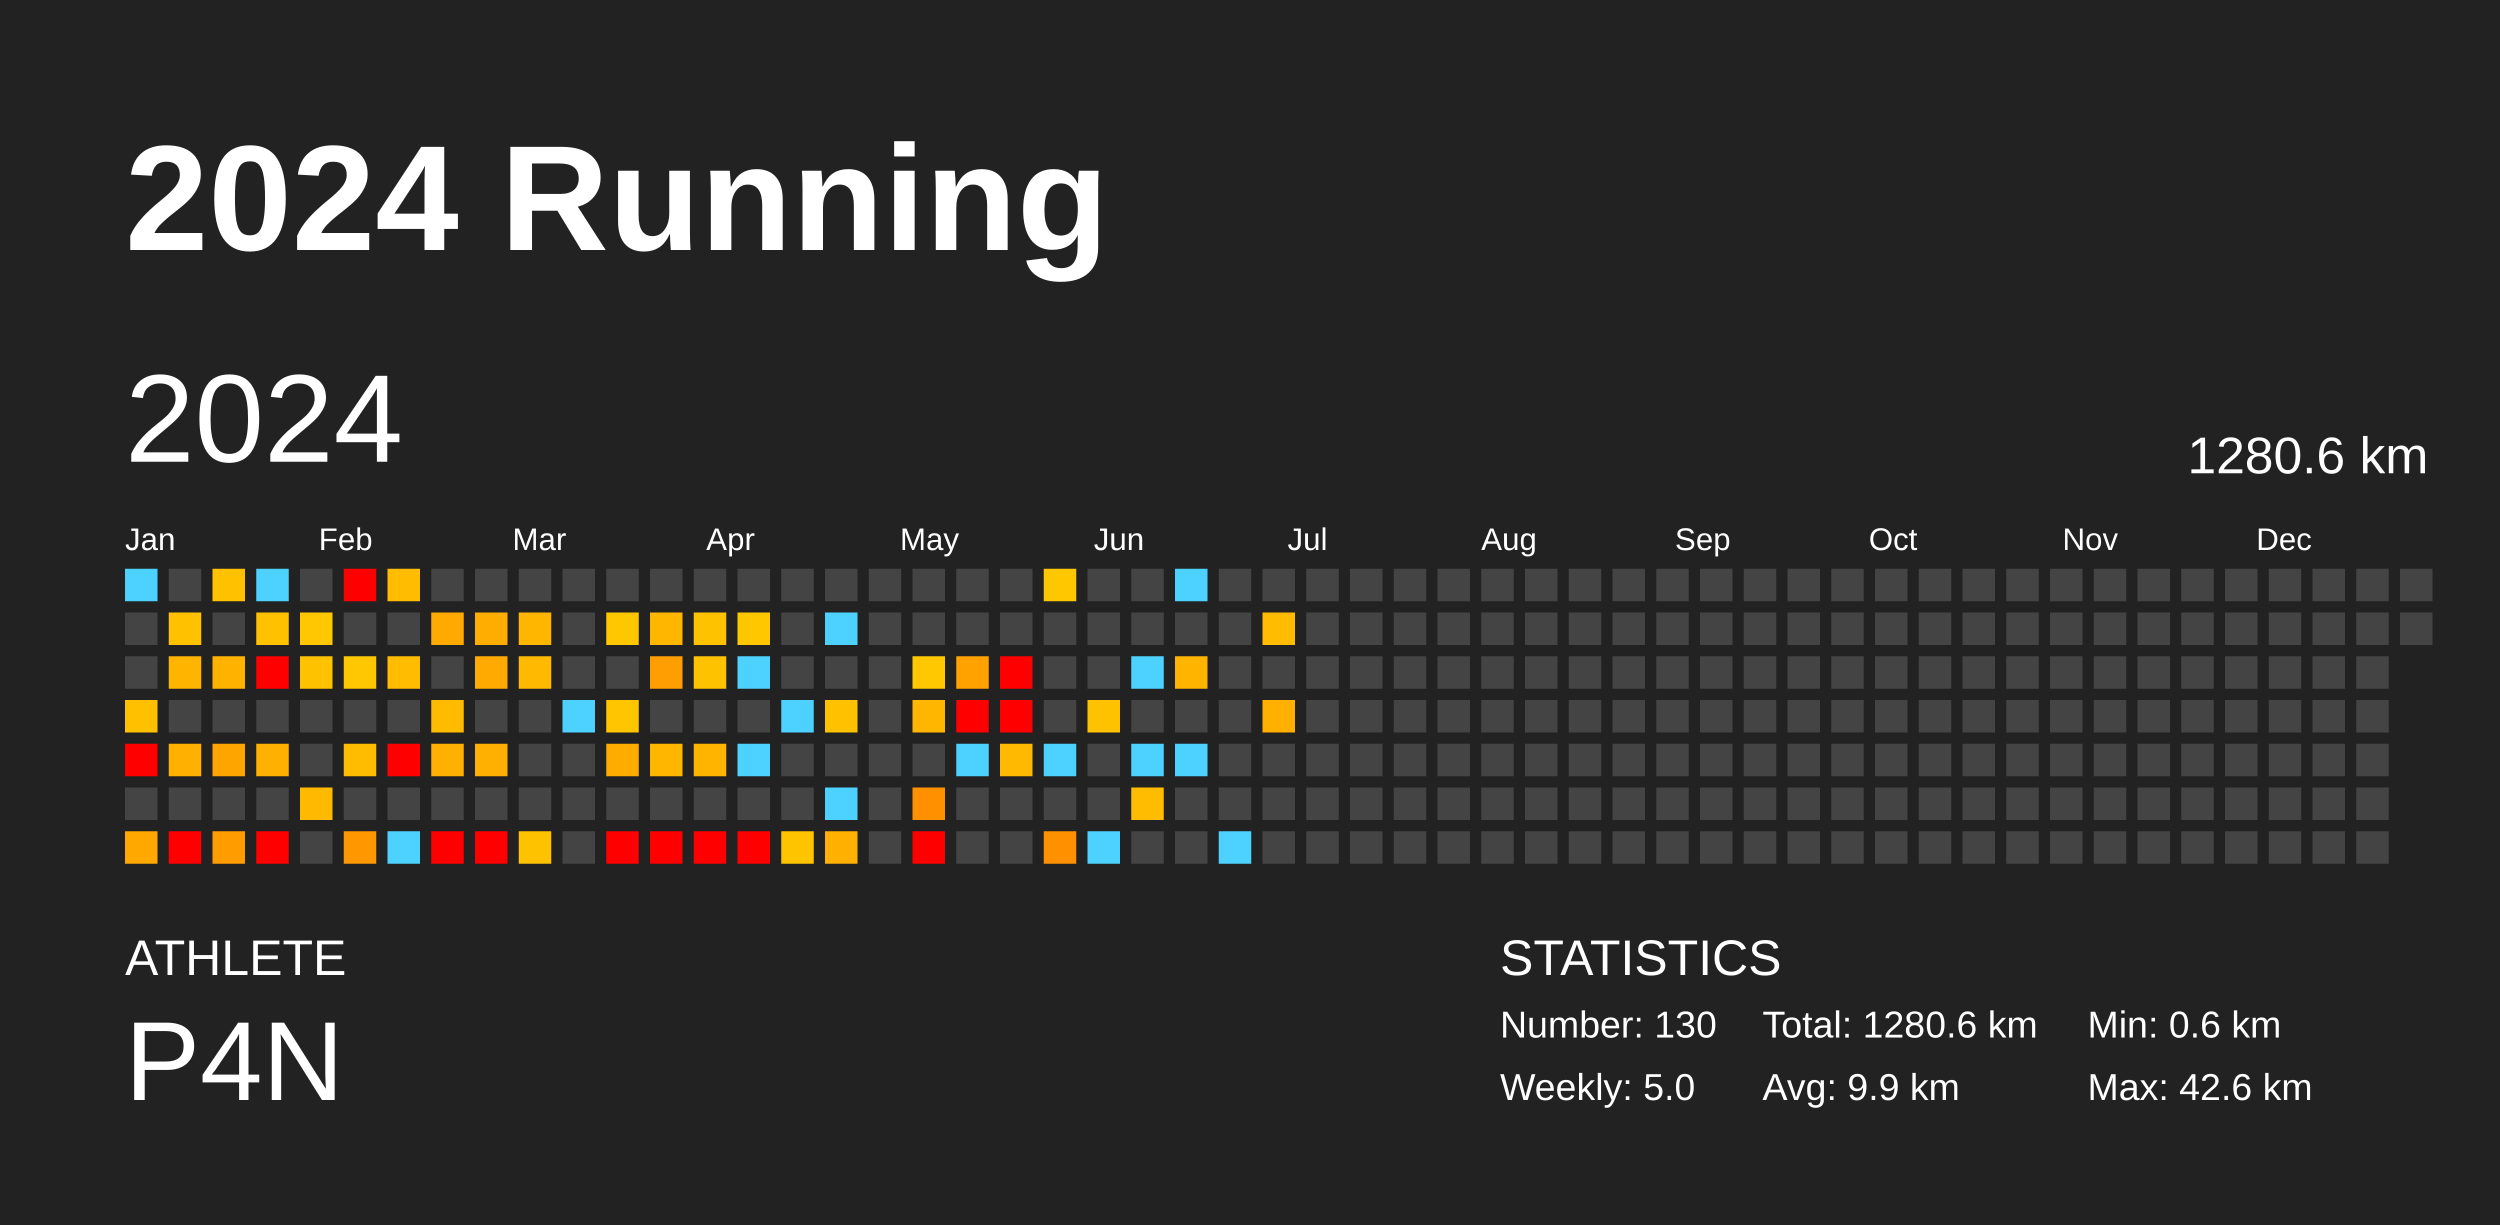
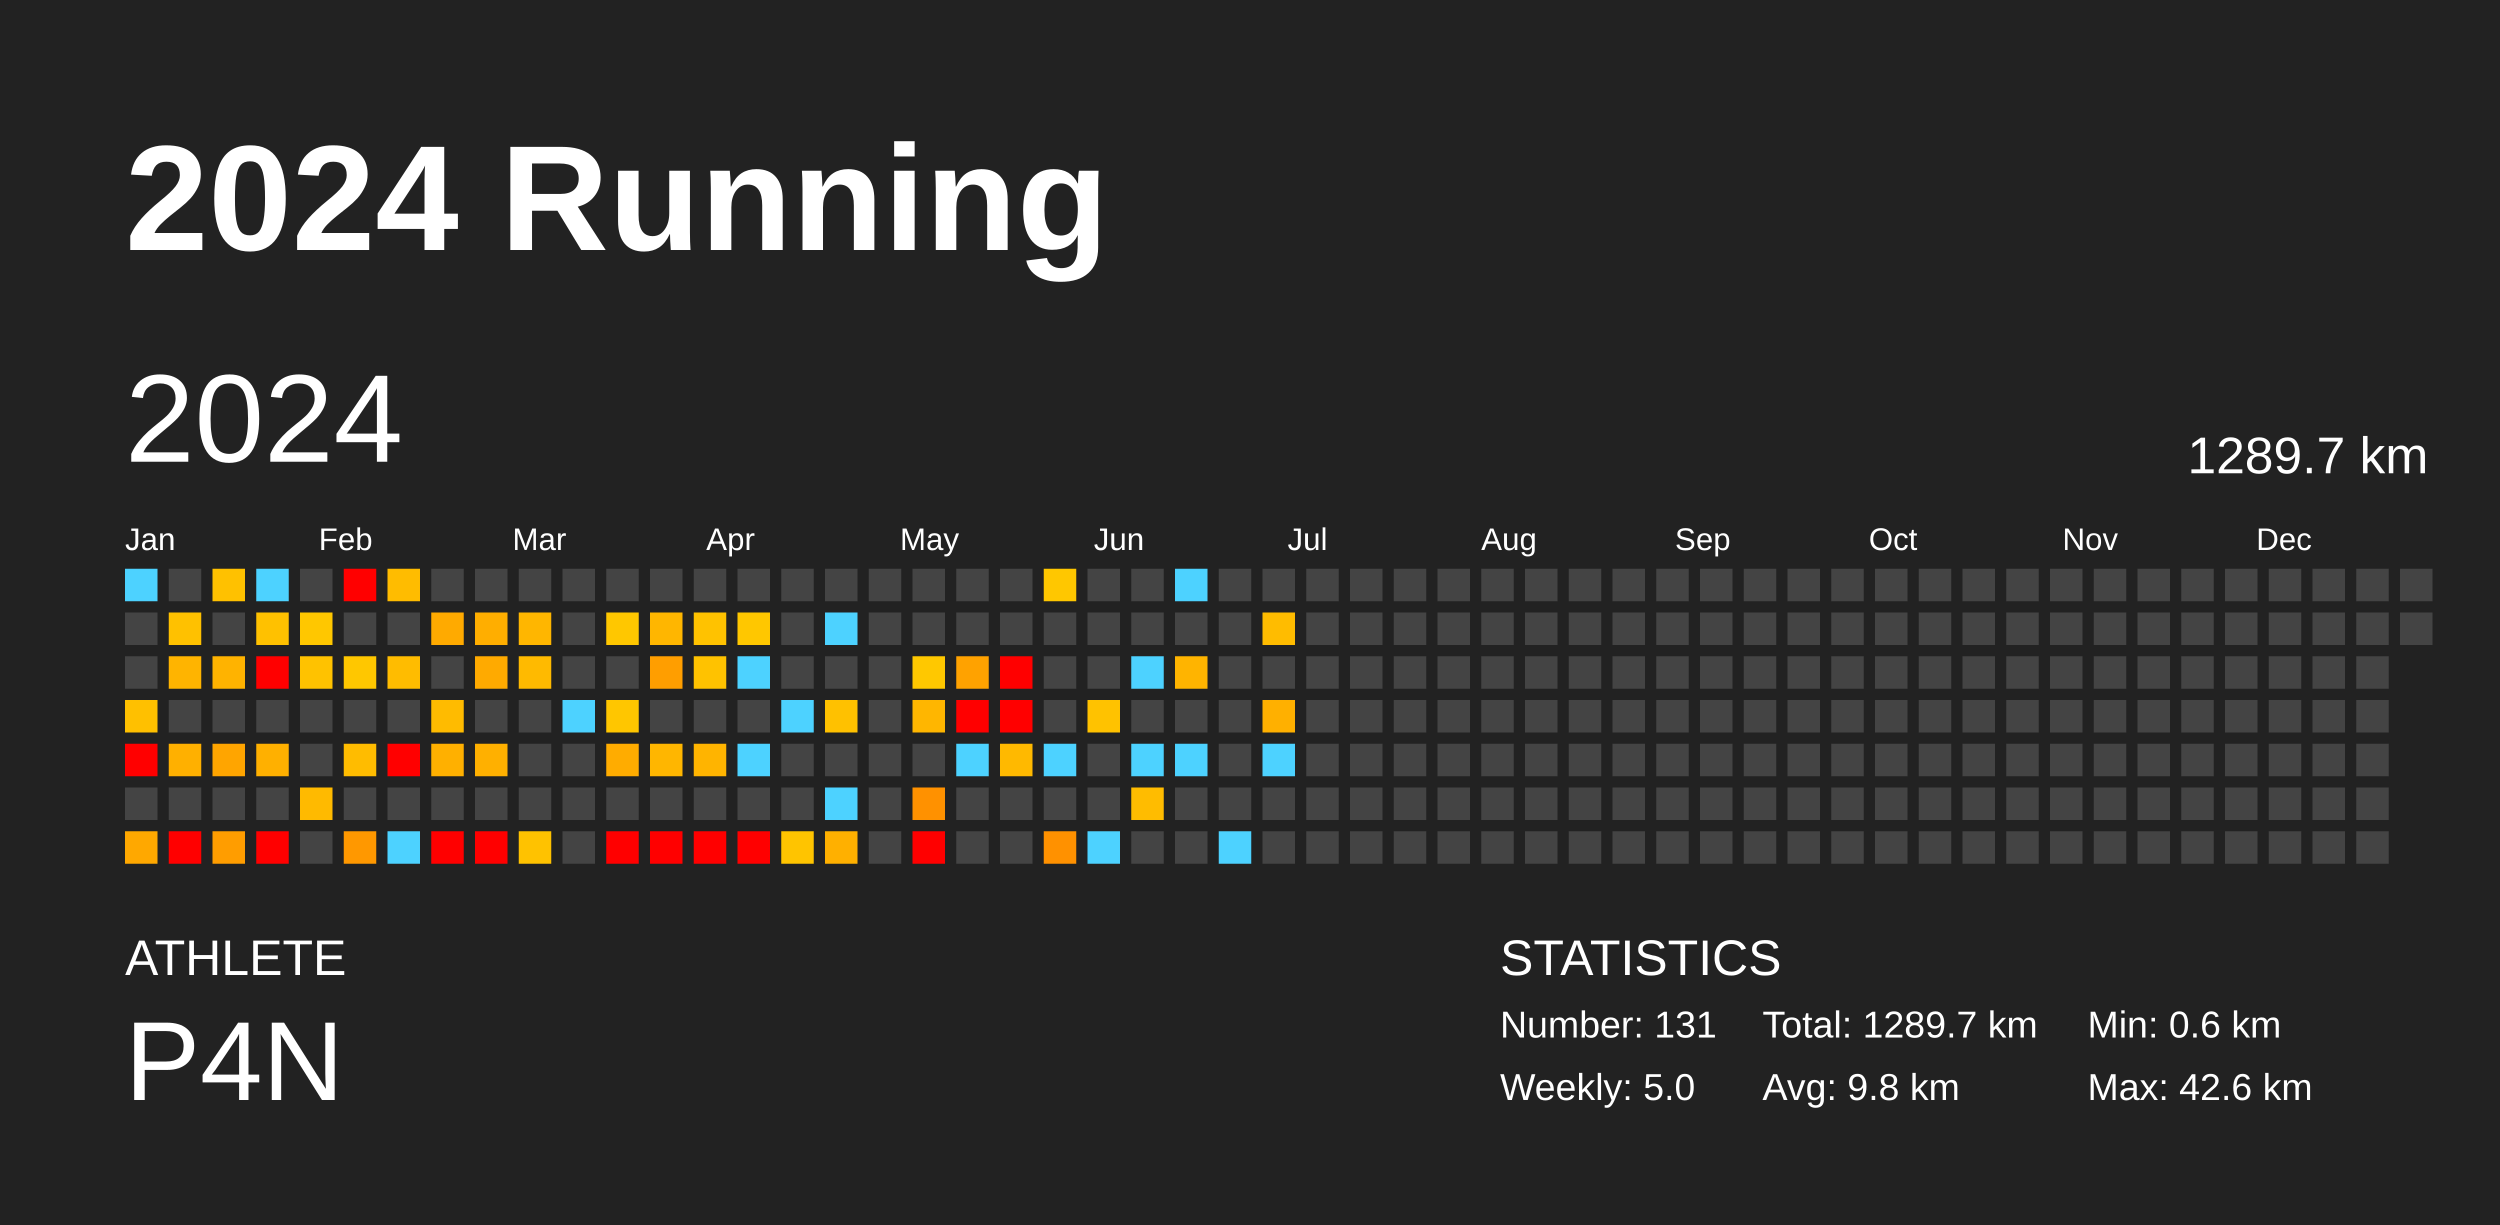
<svg xmlns="http://www.w3.org/2000/svg" baseProfile="full" height="98mm" version="1.1" viewBox="0,0,200,98" width="200mm">
  <defs />
  <rect fill="#222222" height="98" width="200" x="0" y="0" />
  <text fill="#FFFFFF" style="font-size:12px; font-family:Arial; font-weight:bold;" x="10" y="20">2024 Running</text>
  <text fill="#FFFFFF" style="font-size:4px; font-family:Arial" x="10" y="78">ATHLETE</text>
  <text fill="#FFFFFF" style="font-size:9px; font-family:Arial" x="10" y="88">P4N</text>
  <text fill="#FFFFFF" style="font-size:4px; font-family:Arial" x="120" y="78">STATISTICS</text>
-   <text fill="#FFFFFF" style="font-size:3px; font-family:Arial" x="120" y="83">Number: 130</text>
+   <text fill="#FFFFFF" style="font-size:3px; font-family:Arial" x="120" y="83">Number: 131</text>
  <text fill="#FFFFFF" style="font-size:3px; font-family:Arial" x="120" y="88">Weekly: 5.0</text>
-   <text fill="#FFFFFF" style="font-size:3px; font-family:Arial" x="141" y="83">Total: 1280.6 km</text>
-   <text fill="#FFFFFF" style="font-size:3px; font-family:Arial" x="141" y="88">Avg: 9.9 km</text>
+   <text fill="#FFFFFF" style="font-size:3px; font-family:Arial" x="141" y="83">Total: 1289.7 km</text>
+   <text fill="#FFFFFF" style="font-size:3px; font-family:Arial" x="141" y="88">Avg: 9.8 km</text>
  <text fill="#FFFFFF" style="font-size:3px; font-family:Arial" x="167" y="83">Min: 0.6 km</text>
  <text fill="#FFFFFF" style="font-size:3px; font-family:Arial" x="167" y="88">Max: 42.6 km</text>
  <text dominant-baseline="hanging" fill="#FFFFFF" style="font-size:10.0px; font-family:Arial;" x="10" y="30">2024</text>
-   <text dominant-baseline="hanging" fill="#FFFFFF" style="font-size:4.125px; font-family:Arial;" x="175" y="35">1280.6 km</text>
+   <text dominant-baseline="hanging" fill="#FFFFFF" style="font-size:4.125px; font-family:Arial;" x="175" y="35">1289.7 km</text>
  <text fill="#FFFFFF" style="font-size:2.5px; font-family:Arial" x="10.0" y="44">Jan</text>
  <text fill="#FFFFFF" style="font-size:2.5px; font-family:Arial" x="25.5" y="44">Feb</text>
  <text fill="#FFFFFF" style="font-size:2.5px; font-family:Arial" x="41.0" y="44">Mar</text>
  <text fill="#FFFFFF" style="font-size:2.5px; font-family:Arial" x="56.5" y="44">Apr</text>
  <text fill="#FFFFFF" style="font-size:2.5px; font-family:Arial" x="72.0" y="44">May</text>
  <text fill="#FFFFFF" style="font-size:2.5px; font-family:Arial" x="87.5" y="44">Jun</text>
  <text fill="#FFFFFF" style="font-size:2.5px; font-family:Arial" x="103.0" y="44">Jul</text>
  <text fill="#FFFFFF" style="font-size:2.5px; font-family:Arial" x="118.5" y="44">Aug</text>
  <text fill="#FFFFFF" style="font-size:2.5px; font-family:Arial" x="134.0" y="44">Sep</text>
  <text fill="#FFFFFF" style="font-size:2.5px; font-family:Arial" x="149.5" y="44">Oct</text>
  <text fill="#FFFFFF" style="font-size:2.5px; font-family:Arial" x="165.0" y="44">Nov</text>
  <text fill="#FFFFFF" style="font-size:2.5px; font-family:Arial" x="180.5" y="44">Dec</text>
  <rect fill="#4dd2ff" height="2.6" width="2.6" x="10.0" y="45.5" />
  <rect fill="#444444" height="2.6" width="2.6" x="10.0" y="49.0" />
  <rect fill="#444444" height="2.6" width="2.6" x="10.0" y="52.5" />
  <rect fill="#ffc000" height="2.6" width="2.6" x="10.0" y="56.0" />
  <rect fill="red" height="2.6" width="2.6" x="10.0" y="59.5" />
  <rect fill="#444444" height="2.6" width="2.6" x="10.0" y="63.0" />
  <rect fill="#ffa800" height="2.6" width="2.6" x="10.0" y="66.5" />
  <rect fill="#444444" height="2.6" width="2.6" x="13.5" y="45.5" />
  <rect fill="#ffc100" height="2.6" width="2.6" x="13.5" y="49.0" />
  <rect fill="#ffb400" height="2.6" width="2.6" x="13.5" y="52.5" />
  <rect fill="#444444" height="2.6" width="2.6" x="13.5" y="56.0" />
  <rect fill="#ffb000" height="2.6" width="2.6" x="13.5" y="59.5" />
  <rect fill="#444444" height="2.6" width="2.6" x="13.5" y="63.0" />
  <rect fill="red" height="2.6" width="2.6" x="13.5" y="66.5" />
  <rect fill="#ffc100" height="2.6" width="2.6" x="17.0" y="45.5" />
  <rect fill="#444444" height="2.6" width="2.6" x="17.0" y="49.0" />
  <rect fill="#ffb300" height="2.6" width="2.6" x="17.0" y="52.5" />
  <rect fill="#444444" height="2.6" width="2.6" x="17.0" y="56.0" />
  <rect fill="#ffa500" height="2.6" width="2.6" x="17.0" y="59.5" />
  <rect fill="#444444" height="2.6" width="2.6" x="17.0" y="63.0" />
  <rect fill="#ff9d00" height="2.6" width="2.6" x="17.0" y="66.5" />
  <rect fill="#4dd2ff" height="2.6" width="2.6" x="20.5" y="45.5" />
  <rect fill="#ffc100" height="2.6" width="2.6" x="20.5" y="49.0" />
  <rect fill="red" height="2.6" width="2.6" x="20.5" y="52.5" />
  <rect fill="#444444" height="2.6" width="2.6" x="20.5" y="56.0" />
  <rect fill="#ffb000" height="2.6" width="2.6" x="20.5" y="59.5" />
  <rect fill="#444444" height="2.6" width="2.6" x="20.5" y="63.0" />
  <rect fill="red" height="2.6" width="2.6" x="20.5" y="66.5" />
  <rect fill="#444444" height="2.6" width="2.6" x="24.0" y="45.5" />
  <rect fill="#ffc700" height="2.6" width="2.6" x="24.0" y="49.0" />
  <rect fill="#ffc200" height="2.6" width="2.6" x="24.0" y="52.5" />
  <rect fill="#444444" height="2.6" width="2.6" x="24.0" y="56.0" />
  <rect fill="#444444" height="2.6" width="2.6" x="24.0" y="59.5" />
  <rect fill="#ffba00" height="2.6" width="2.6" x="24.0" y="63.0" />
  <rect fill="#444444" height="2.6" width="2.6" x="24.0" y="66.5" />
  <rect fill="red" height="2.6" width="2.6" x="27.5" y="45.5" />
  <rect fill="#444444" height="2.6" width="2.6" x="27.5" y="49.0" />
  <rect fill="#ffc700" height="2.6" width="2.6" x="27.5" y="52.5" />
  <rect fill="#444444" height="2.6" width="2.6" x="27.5" y="56.0" />
  <rect fill="#ffbc00" height="2.6" width="2.6" x="27.5" y="59.5" />
  <rect fill="#444444" height="2.6" width="2.6" x="27.5" y="63.0" />
  <rect fill="#ff9800" height="2.6" width="2.6" x="27.5" y="66.5" />
  <rect fill="#ffbc00" height="2.6" width="2.6" x="31.0" y="45.5" />
  <rect fill="#444444" height="2.6" width="2.6" x="31.0" y="49.0" />
  <rect fill="#ffbc00" height="2.6" width="2.6" x="31.0" y="52.5" />
  <rect fill="#444444" height="2.6" width="2.6" x="31.0" y="56.0" />
  <rect fill="red" height="2.6" width="2.6" x="31.0" y="59.5" />
  <rect fill="#444444" height="2.6" width="2.6" x="31.0" y="63.0" />
  <rect fill="#4dd2ff" height="2.6" width="2.6" x="31.0" y="66.5" />
  <rect fill="#444444" height="2.6" width="2.6" x="34.5" y="45.5" />
  <rect fill="#ffaa00" height="2.6" width="2.6" x="34.5" y="49.0" />
  <rect fill="#444444" height="2.6" width="2.6" x="34.5" y="52.5" />
  <rect fill="#ffbb00" height="2.6" width="2.6" x="34.5" y="56.0" />
  <rect fill="#ffb000" height="2.6" width="2.6" x="34.5" y="59.5" />
  <rect fill="#444444" height="2.6" width="2.6" x="34.5" y="63.0" />
  <rect fill="red" height="2.6" width="2.6" x="34.5" y="66.5" />
  <rect fill="#444444" height="2.6" width="2.6" x="38.0" y="45.5" />
  <rect fill="#ffae00" height="2.6" width="2.6" x="38.0" y="49.0" />
  <rect fill="#ffaa00" height="2.6" width="2.6" x="38.0" y="52.5" />
  <rect fill="#444444" height="2.6" width="2.6" x="38.0" y="56.0" />
  <rect fill="#ffb000" height="2.6" width="2.6" x="38.0" y="59.5" />
  <rect fill="#444444" height="2.6" width="2.6" x="38.0" y="63.0" />
  <rect fill="red" height="2.6" width="2.6" x="38.0" y="66.5" />
  <rect fill="#444444" height="2.6" width="2.6" x="41.5" y="45.5" />
  <rect fill="#ffb600" height="2.6" width="2.6" x="41.5" y="49.0" />
  <rect fill="#ffba00" height="2.6" width="2.6" x="41.5" y="52.5" />
  <rect fill="#444444" height="2.6" width="2.6" x="41.5" y="56.0" />
  <rect fill="#444444" height="2.6" width="2.6" x="41.5" y="59.5" />
  <rect fill="#444444" height="2.6" width="2.6" x="41.5" y="63.0" />
  <rect fill="#ffc200" height="2.6" width="2.6" x="41.5" y="66.5" />
  <rect fill="#444444" height="2.6" width="2.6" x="45.0" y="45.5" />
  <rect fill="#444444" height="2.6" width="2.6" x="45.0" y="49.0" />
  <rect fill="#444444" height="2.6" width="2.6" x="45.0" y="52.5" />
  <rect fill="#4dd2ff" height="2.6" width="2.6" x="45.0" y="56.0" />
  <rect fill="#444444" height="2.6" width="2.6" x="45.0" y="59.5" />
  <rect fill="#444444" height="2.6" width="2.6" x="45.0" y="63.0" />
  <rect fill="#444444" height="2.6" width="2.6" x="45.0" y="66.5" />
  <rect fill="#444444" height="2.6" width="2.6" x="48.5" y="45.5" />
  <rect fill="#ffc700" height="2.6" width="2.6" x="48.5" y="49.0" />
  <rect fill="#444444" height="2.6" width="2.6" x="48.5" y="52.5" />
  <rect fill="#ffc600" height="2.6" width="2.6" x="48.5" y="56.0" />
  <rect fill="#ffac00" height="2.6" width="2.6" x="48.5" y="59.5" />
  <rect fill="#444444" height="2.6" width="2.6" x="48.5" y="63.0" />
  <rect fill="red" height="2.6" width="2.6" x="48.5" y="66.5" />
  <rect fill="#444444" height="2.6" width="2.6" x="52.0" y="45.5" />
  <rect fill="#ffb600" height="2.6" width="2.6" x="52.0" y="49.0" />
  <rect fill="#ff9e00" height="2.6" width="2.6" x="52.0" y="52.5" />
  <rect fill="#444444" height="2.6" width="2.6" x="52.0" y="56.0" />
  <rect fill="#ffb600" height="2.6" width="2.6" x="52.0" y="59.5" />
  <rect fill="#444444" height="2.6" width="2.6" x="52.0" y="63.0" />
  <rect fill="red" height="2.6" width="2.6" x="52.0" y="66.5" />
  <rect fill="#444444" height="2.6" width="2.6" x="55.5" y="45.5" />
  <rect fill="#ffc200" height="2.6" width="2.6" x="55.5" y="49.0" />
  <rect fill="#ffc200" height="2.6" width="2.6" x="55.5" y="52.5" />
  <rect fill="#444444" height="2.6" width="2.6" x="55.5" y="56.0" />
  <rect fill="#ffb400" height="2.6" width="2.6" x="55.5" y="59.5" />
  <rect fill="#444444" height="2.6" width="2.6" x="55.5" y="63.0" />
  <rect fill="red" height="2.6" width="2.6" x="55.5" y="66.5" />
  <rect fill="#444444" height="2.6" width="2.6" x="59.0" y="45.5" />
  <rect fill="#ffc700" height="2.6" width="2.6" x="59.0" y="49.0" />
  <rect fill="#4dd2ff" height="2.6" width="2.6" x="59.0" y="52.5" />
  <rect fill="#444444" height="2.6" width="2.6" x="59.0" y="56.0" />
  <rect fill="#4dd2ff" height="2.6" width="2.6" x="59.0" y="59.5" />
  <rect fill="#444444" height="2.6" width="2.6" x="59.0" y="63.0" />
  <rect fill="red" height="2.6" width="2.6" x="59.0" y="66.5" />
  <rect fill="#444444" height="2.6" width="2.6" x="62.5" y="45.5" />
  <rect fill="#444444" height="2.6" width="2.6" x="62.5" y="49.0" />
  <rect fill="#444444" height="2.6" width="2.6" x="62.5" y="52.5" />
  <rect fill="#4dd2ff" height="2.6" width="2.6" x="62.5" y="56.0" />
  <rect fill="#444444" height="2.6" width="2.6" x="62.5" y="59.5" />
  <rect fill="#444444" height="2.6" width="2.6" x="62.5" y="63.0" />
  <rect fill="#ffc400" height="2.6" width="2.6" x="62.5" y="66.5" />
  <rect fill="#444444" height="2.6" width="2.6" x="66.0" y="45.5" />
  <rect fill="#4dd2ff" height="2.6" width="2.6" x="66.0" y="49.0" />
  <rect fill="#444444" height="2.6" width="2.6" x="66.0" y="52.5" />
  <rect fill="#ffc100" height="2.6" width="2.6" x="66.0" y="56.0" />
  <rect fill="#444444" height="2.6" width="2.6" x="66.0" y="59.5" />
  <rect fill="#4dd2ff" height="2.6" width="2.6" x="66.0" y="63.0" />
  <rect fill="#ffb000" height="2.6" width="2.6" x="66.0" y="66.5" />
  <rect fill="#444444" height="2.6" width="2.6" x="69.5" y="45.5" />
  <rect fill="#444444" height="2.6" width="2.6" x="69.5" y="49.0" />
  <rect fill="#444444" height="2.6" width="2.6" x="69.5" y="52.5" />
  <rect fill="#444444" height="2.6" width="2.6" x="69.5" y="56.0" />
  <rect fill="#444444" height="2.6" width="2.6" x="69.5" y="59.5" />
  <rect fill="#444444" height="2.6" width="2.6" x="69.5" y="63.0" />
  <rect fill="#444444" height="2.6" width="2.6" x="69.5" y="66.5" />
  <rect fill="#444444" height="2.6" width="2.6" x="73.0" y="45.5" />
  <rect fill="#444444" height="2.6" width="2.6" x="73.0" y="49.0" />
  <rect fill="#ffc800" height="2.6" width="2.6" x="73.0" y="52.5" />
  <rect fill="#ffb600" height="2.6" width="2.6" x="73.0" y="56.0" />
  <rect fill="#444444" height="2.6" width="2.6" x="73.0" y="59.5" />
  <rect fill="#ff9100" height="2.6" width="2.6" x="73.0" y="63.0" />
  <rect fill="red" height="2.6" width="2.6" x="73.0" y="66.5" />
  <rect fill="#444444" height="2.6" width="2.6" x="76.5" y="45.5" />
  <rect fill="#444444" height="2.6" width="2.6" x="76.5" y="49.0" />
  <rect fill="#ffa200" height="2.6" width="2.6" x="76.5" y="52.5" />
  <rect fill="red" height="2.6" width="2.6" x="76.5" y="56.0" />
  <rect fill="#4dd2ff" height="2.6" width="2.6" x="76.5" y="59.5" />
  <rect fill="#444444" height="2.6" width="2.6" x="76.5" y="63.0" />
  <rect fill="#444444" height="2.6" width="2.6" x="76.5" y="66.5" />
  <rect fill="#444444" height="2.6" width="2.6" x="80.0" y="45.5" />
  <rect fill="#444444" height="2.6" width="2.6" x="80.0" y="49.0" />
  <rect fill="red" height="2.6" width="2.6" x="80.0" y="52.5" />
  <rect fill="red" height="2.6" width="2.6" x="80.0" y="56.0" />
  <rect fill="#ffb900" height="2.6" width="2.6" x="80.0" y="59.5" />
  <rect fill="#444444" height="2.6" width="2.6" x="80.0" y="63.0" />
  <rect fill="#444444" height="2.6" width="2.6" x="80.0" y="66.5" />
  <rect fill="#ffc700" height="2.6" width="2.6" x="83.5" y="45.5" />
  <rect fill="#444444" height="2.6" width="2.6" x="83.5" y="49.0" />
  <rect fill="#444444" height="2.6" width="2.6" x="83.5" y="52.5" />
  <rect fill="#444444" height="2.6" width="2.6" x="83.5" y="56.0" />
  <rect fill="#4dd2ff" height="2.6" width="2.6" x="83.5" y="59.5" />
  <rect fill="#444444" height="2.6" width="2.6" x="83.5" y="63.0" />
  <rect fill="#ff9100" height="2.6" width="2.6" x="83.5" y="66.5" />
  <rect fill="#444444" height="2.6" width="2.6" x="87.0" y="45.5" />
  <rect fill="#444444" height="2.6" width="2.6" x="87.0" y="49.0" />
  <rect fill="#444444" height="2.6" width="2.6" x="87.0" y="52.5" />
  <rect fill="#ffc200" height="2.6" width="2.6" x="87.0" y="56.0" />
  <rect fill="#444444" height="2.6" width="2.6" x="87.0" y="59.5" />
  <rect fill="#444444" height="2.6" width="2.6" x="87.0" y="63.0" />
  <rect fill="#4dd2ff" height="2.6" width="2.6" x="87.0" y="66.5" />
  <rect fill="#444444" height="2.6" width="2.6" x="90.5" y="45.5" />
  <rect fill="#444444" height="2.6" width="2.6" x="90.5" y="49.0" />
  <rect fill="#4dd2ff" height="2.6" width="2.6" x="90.5" y="52.5" />
  <rect fill="#444444" height="2.6" width="2.6" x="90.5" y="56.0" />
  <rect fill="#4dd2ff" height="2.6" width="2.6" x="90.5" y="59.5" />
  <rect fill="#ffbc00" height="2.6" width="2.6" x="90.5" y="63.0" />
  <rect fill="#444444" height="2.6" width="2.6" x="90.5" y="66.5" />
  <rect fill="#4dd2ff" height="2.6" width="2.6" x="94.0" y="45.5" />
  <rect fill="#444444" height="2.6" width="2.6" x="94.0" y="49.0" />
  <rect fill="#ffb400" height="2.6" width="2.6" x="94.0" y="52.5" />
  <rect fill="#444444" height="2.6" width="2.6" x="94.0" y="56.0" />
  <rect fill="#4dd2ff" height="2.6" width="2.6" x="94.0" y="59.5" />
  <rect fill="#444444" height="2.6" width="2.6" x="94.0" y="63.0" />
  <rect fill="#444444" height="2.6" width="2.6" x="94.0" y="66.5" />
  <rect fill="#444444" height="2.6" width="2.6" x="97.5" y="45.5" />
  <rect fill="#444444" height="2.6" width="2.6" x="97.5" y="49.0" />
  <rect fill="#444444" height="2.6" width="2.6" x="97.5" y="52.5" />
  <rect fill="#444444" height="2.6" width="2.6" x="97.5" y="56.0" />
  <rect fill="#444444" height="2.6" width="2.6" x="97.5" y="59.5" />
  <rect fill="#444444" height="2.6" width="2.6" x="97.5" y="63.0" />
  <rect fill="#4dd2ff" height="2.6" width="2.6" x="97.5" y="66.5" />
  <rect fill="#444444" height="2.6" width="2.6" x="101.0" y="45.5" />
  <rect fill="#ffbc00" height="2.6" width="2.6" x="101.0" y="49.0" />
  <rect fill="#444444" height="2.6" width="2.6" x="101.0" y="52.5" />
  <rect fill="#ffb000" height="2.6" width="2.6" x="101.0" y="56.0" />
-   <rect fill="#444444" height="2.6" width="2.6" x="101.0" y="59.5" />
+   <rect fill="#4dd2ff" height="2.6" width="2.6" x="101.0" y="59.5" />
  <rect fill="#444444" height="2.6" width="2.6" x="101.0" y="63.0" />
  <rect fill="#444444" height="2.6" width="2.6" x="101.0" y="66.5" />
  <rect fill="#444444" height="2.6" width="2.6" x="104.5" y="45.5" />
  <rect fill="#444444" height="2.6" width="2.6" x="104.5" y="49.0" />
  <rect fill="#444444" height="2.6" width="2.6" x="104.5" y="52.5" />
  <rect fill="#444444" height="2.6" width="2.6" x="104.5" y="56.0" />
  <rect fill="#444444" height="2.6" width="2.6" x="104.5" y="59.5" />
  <rect fill="#444444" height="2.6" width="2.6" x="104.5" y="63.0" />
  <rect fill="#444444" height="2.6" width="2.6" x="104.5" y="66.5" />
  <rect fill="#444444" height="2.6" width="2.6" x="108.0" y="45.5" />
  <rect fill="#444444" height="2.6" width="2.6" x="108.0" y="49.0" />
  <rect fill="#444444" height="2.6" width="2.6" x="108.0" y="52.5" />
  <rect fill="#444444" height="2.6" width="2.6" x="108.0" y="56.0" />
  <rect fill="#444444" height="2.6" width="2.6" x="108.0" y="59.5" />
  <rect fill="#444444" height="2.6" width="2.6" x="108.0" y="63.0" />
  <rect fill="#444444" height="2.6" width="2.6" x="108.0" y="66.5" />
  <rect fill="#444444" height="2.6" width="2.6" x="111.5" y="45.5" />
  <rect fill="#444444" height="2.6" width="2.6" x="111.5" y="49.0" />
  <rect fill="#444444" height="2.6" width="2.6" x="111.5" y="52.5" />
  <rect fill="#444444" height="2.6" width="2.6" x="111.5" y="56.0" />
  <rect fill="#444444" height="2.6" width="2.6" x="111.5" y="59.5" />
  <rect fill="#444444" height="2.6" width="2.6" x="111.5" y="63.0" />
  <rect fill="#444444" height="2.6" width="2.6" x="111.5" y="66.5" />
  <rect fill="#444444" height="2.6" width="2.6" x="115.0" y="45.5" />
  <rect fill="#444444" height="2.6" width="2.6" x="115.0" y="49.0" />
  <rect fill="#444444" height="2.6" width="2.6" x="115.0" y="52.5" />
  <rect fill="#444444" height="2.6" width="2.6" x="115.0" y="56.0" />
  <rect fill="#444444" height="2.6" width="2.6" x="115.0" y="59.5" />
  <rect fill="#444444" height="2.6" width="2.6" x="115.0" y="63.0" />
  <rect fill="#444444" height="2.6" width="2.6" x="115.0" y="66.5" />
  <rect fill="#444444" height="2.6" width="2.6" x="118.5" y="45.5" />
  <rect fill="#444444" height="2.6" width="2.6" x="118.5" y="49.0" />
  <rect fill="#444444" height="2.6" width="2.6" x="118.5" y="52.5" />
  <rect fill="#444444" height="2.6" width="2.6" x="118.5" y="56.0" />
  <rect fill="#444444" height="2.6" width="2.6" x="118.5" y="59.5" />
  <rect fill="#444444" height="2.6" width="2.6" x="118.5" y="63.0" />
  <rect fill="#444444" height="2.6" width="2.6" x="118.5" y="66.5" />
  <rect fill="#444444" height="2.6" width="2.6" x="122.0" y="45.5" />
  <rect fill="#444444" height="2.6" width="2.6" x="122.0" y="49.0" />
  <rect fill="#444444" height="2.6" width="2.6" x="122.0" y="52.5" />
  <rect fill="#444444" height="2.6" width="2.6" x="122.0" y="56.0" />
  <rect fill="#444444" height="2.6" width="2.6" x="122.0" y="59.5" />
  <rect fill="#444444" height="2.6" width="2.6" x="122.0" y="63.0" />
  <rect fill="#444444" height="2.6" width="2.6" x="122.0" y="66.5" />
  <rect fill="#444444" height="2.6" width="2.6" x="125.5" y="45.5" />
  <rect fill="#444444" height="2.6" width="2.6" x="125.5" y="49.0" />
  <rect fill="#444444" height="2.6" width="2.6" x="125.5" y="52.5" />
  <rect fill="#444444" height="2.6" width="2.6" x="125.5" y="56.0" />
  <rect fill="#444444" height="2.6" width="2.6" x="125.5" y="59.5" />
  <rect fill="#444444" height="2.6" width="2.6" x="125.5" y="63.0" />
  <rect fill="#444444" height="2.6" width="2.6" x="125.5" y="66.5" />
  <rect fill="#444444" height="2.6" width="2.6" x="129.0" y="45.5" />
  <rect fill="#444444" height="2.6" width="2.6" x="129.0" y="49.0" />
  <rect fill="#444444" height="2.6" width="2.6" x="129.0" y="52.5" />
  <rect fill="#444444" height="2.6" width="2.6" x="129.0" y="56.0" />
  <rect fill="#444444" height="2.6" width="2.6" x="129.0" y="59.5" />
  <rect fill="#444444" height="2.6" width="2.6" x="129.0" y="63.0" />
  <rect fill="#444444" height="2.6" width="2.6" x="129.0" y="66.5" />
  <rect fill="#444444" height="2.6" width="2.6" x="132.5" y="45.5" />
  <rect fill="#444444" height="2.6" width="2.6" x="132.5" y="49.0" />
  <rect fill="#444444" height="2.6" width="2.6" x="132.5" y="52.5" />
  <rect fill="#444444" height="2.6" width="2.6" x="132.5" y="56.0" />
  <rect fill="#444444" height="2.6" width="2.6" x="132.5" y="59.5" />
  <rect fill="#444444" height="2.6" width="2.6" x="132.5" y="63.0" />
  <rect fill="#444444" height="2.6" width="2.6" x="132.5" y="66.5" />
  <rect fill="#444444" height="2.6" width="2.6" x="136.0" y="45.5" />
  <rect fill="#444444" height="2.6" width="2.6" x="136.0" y="49.0" />
  <rect fill="#444444" height="2.6" width="2.6" x="136.0" y="52.5" />
  <rect fill="#444444" height="2.6" width="2.6" x="136.0" y="56.0" />
  <rect fill="#444444" height="2.6" width="2.6" x="136.0" y="59.5" />
  <rect fill="#444444" height="2.6" width="2.6" x="136.0" y="63.0" />
  <rect fill="#444444" height="2.6" width="2.6" x="136.0" y="66.5" />
  <rect fill="#444444" height="2.6" width="2.6" x="139.5" y="45.5" />
  <rect fill="#444444" height="2.6" width="2.6" x="139.5" y="49.0" />
  <rect fill="#444444" height="2.6" width="2.6" x="139.5" y="52.5" />
  <rect fill="#444444" height="2.6" width="2.6" x="139.5" y="56.0" />
  <rect fill="#444444" height="2.6" width="2.6" x="139.5" y="59.5" />
  <rect fill="#444444" height="2.6" width="2.6" x="139.5" y="63.0" />
  <rect fill="#444444" height="2.6" width="2.6" x="139.5" y="66.5" />
  <rect fill="#444444" height="2.6" width="2.6" x="143.0" y="45.5" />
  <rect fill="#444444" height="2.6" width="2.6" x="143.0" y="49.0" />
  <rect fill="#444444" height="2.6" width="2.6" x="143.0" y="52.5" />
  <rect fill="#444444" height="2.6" width="2.6" x="143.0" y="56.0" />
  <rect fill="#444444" height="2.6" width="2.6" x="143.0" y="59.5" />
  <rect fill="#444444" height="2.6" width="2.6" x="143.0" y="63.0" />
  <rect fill="#444444" height="2.6" width="2.6" x="143.0" y="66.5" />
  <rect fill="#444444" height="2.6" width="2.6" x="146.5" y="45.5" />
  <rect fill="#444444" height="2.6" width="2.6" x="146.5" y="49.0" />
  <rect fill="#444444" height="2.6" width="2.6" x="146.5" y="52.5" />
  <rect fill="#444444" height="2.6" width="2.6" x="146.5" y="56.0" />
  <rect fill="#444444" height="2.6" width="2.6" x="146.5" y="59.5" />
  <rect fill="#444444" height="2.6" width="2.6" x="146.5" y="63.0" />
  <rect fill="#444444" height="2.6" width="2.6" x="146.5" y="66.5" />
  <rect fill="#444444" height="2.6" width="2.6" x="150.0" y="45.5" />
  <rect fill="#444444" height="2.6" width="2.6" x="150.0" y="49.0" />
  <rect fill="#444444" height="2.6" width="2.6" x="150.0" y="52.5" />
  <rect fill="#444444" height="2.6" width="2.6" x="150.0" y="56.0" />
  <rect fill="#444444" height="2.6" width="2.6" x="150.0" y="59.5" />
  <rect fill="#444444" height="2.6" width="2.6" x="150.0" y="63.0" />
  <rect fill="#444444" height="2.6" width="2.6" x="150.0" y="66.5" />
  <rect fill="#444444" height="2.6" width="2.6" x="153.5" y="45.5" />
  <rect fill="#444444" height="2.6" width="2.6" x="153.5" y="49.0" />
  <rect fill="#444444" height="2.6" width="2.6" x="153.5" y="52.5" />
  <rect fill="#444444" height="2.6" width="2.6" x="153.5" y="56.0" />
  <rect fill="#444444" height="2.6" width="2.6" x="153.5" y="59.5" />
  <rect fill="#444444" height="2.6" width="2.6" x="153.5" y="63.0" />
  <rect fill="#444444" height="2.6" width="2.6" x="153.5" y="66.5" />
  <rect fill="#444444" height="2.6" width="2.6" x="157.0" y="45.5" />
  <rect fill="#444444" height="2.6" width="2.6" x="157.0" y="49.0" />
  <rect fill="#444444" height="2.6" width="2.6" x="157.0" y="52.5" />
  <rect fill="#444444" height="2.6" width="2.6" x="157.0" y="56.0" />
  <rect fill="#444444" height="2.6" width="2.6" x="157.0" y="59.5" />
  <rect fill="#444444" height="2.6" width="2.6" x="157.0" y="63.0" />
  <rect fill="#444444" height="2.6" width="2.6" x="157.0" y="66.5" />
  <rect fill="#444444" height="2.6" width="2.6" x="160.5" y="45.5" />
  <rect fill="#444444" height="2.6" width="2.6" x="160.5" y="49.0" />
  <rect fill="#444444" height="2.6" width="2.6" x="160.5" y="52.5" />
  <rect fill="#444444" height="2.6" width="2.6" x="160.5" y="56.0" />
  <rect fill="#444444" height="2.6" width="2.6" x="160.5" y="59.5" />
  <rect fill="#444444" height="2.6" width="2.6" x="160.5" y="63.0" />
  <rect fill="#444444" height="2.6" width="2.6" x="160.5" y="66.5" />
  <rect fill="#444444" height="2.6" width="2.6" x="164.0" y="45.5" />
  <rect fill="#444444" height="2.6" width="2.6" x="164.0" y="49.0" />
  <rect fill="#444444" height="2.6" width="2.6" x="164.0" y="52.5" />
  <rect fill="#444444" height="2.6" width="2.6" x="164.0" y="56.0" />
  <rect fill="#444444" height="2.6" width="2.6" x="164.0" y="59.5" />
  <rect fill="#444444" height="2.6" width="2.6" x="164.0" y="63.0" />
  <rect fill="#444444" height="2.6" width="2.6" x="164.0" y="66.5" />
  <rect fill="#444444" height="2.6" width="2.6" x="167.5" y="45.5" />
  <rect fill="#444444" height="2.6" width="2.6" x="167.5" y="49.0" />
  <rect fill="#444444" height="2.6" width="2.6" x="167.5" y="52.5" />
  <rect fill="#444444" height="2.6" width="2.6" x="167.5" y="56.0" />
  <rect fill="#444444" height="2.6" width="2.6" x="167.5" y="59.5" />
  <rect fill="#444444" height="2.6" width="2.6" x="167.5" y="63.0" />
  <rect fill="#444444" height="2.6" width="2.6" x="167.5" y="66.5" />
  <rect fill="#444444" height="2.6" width="2.6" x="171.0" y="45.5" />
  <rect fill="#444444" height="2.6" width="2.6" x="171.0" y="49.0" />
  <rect fill="#444444" height="2.6" width="2.6" x="171.0" y="52.5" />
  <rect fill="#444444" height="2.6" width="2.6" x="171.0" y="56.0" />
  <rect fill="#444444" height="2.6" width="2.6" x="171.0" y="59.5" />
  <rect fill="#444444" height="2.6" width="2.6" x="171.0" y="63.0" />
  <rect fill="#444444" height="2.6" width="2.6" x="171.0" y="66.5" />
  <rect fill="#444444" height="2.6" width="2.6" x="174.5" y="45.5" />
  <rect fill="#444444" height="2.6" width="2.6" x="174.5" y="49.0" />
  <rect fill="#444444" height="2.6" width="2.6" x="174.5" y="52.5" />
  <rect fill="#444444" height="2.6" width="2.6" x="174.5" y="56.0" />
  <rect fill="#444444" height="2.6" width="2.6" x="174.5" y="59.5" />
  <rect fill="#444444" height="2.6" width="2.6" x="174.5" y="63.0" />
  <rect fill="#444444" height="2.6" width="2.6" x="174.5" y="66.5" />
  <rect fill="#444444" height="2.6" width="2.6" x="178.0" y="45.5" />
  <rect fill="#444444" height="2.6" width="2.6" x="178.0" y="49.0" />
  <rect fill="#444444" height="2.6" width="2.6" x="178.0" y="52.5" />
  <rect fill="#444444" height="2.6" width="2.6" x="178.0" y="56.0" />
  <rect fill="#444444" height="2.6" width="2.6" x="178.0" y="59.5" />
  <rect fill="#444444" height="2.6" width="2.6" x="178.0" y="63.0" />
  <rect fill="#444444" height="2.6" width="2.6" x="178.0" y="66.5" />
  <rect fill="#444444" height="2.6" width="2.6" x="181.5" y="45.5" />
  <rect fill="#444444" height="2.6" width="2.6" x="181.5" y="49.0" />
  <rect fill="#444444" height="2.6" width="2.6" x="181.5" y="52.5" />
  <rect fill="#444444" height="2.6" width="2.6" x="181.5" y="56.0" />
  <rect fill="#444444" height="2.6" width="2.6" x="181.5" y="59.5" />
  <rect fill="#444444" height="2.6" width="2.6" x="181.5" y="63.0" />
  <rect fill="#444444" height="2.6" width="2.6" x="181.5" y="66.5" />
  <rect fill="#444444" height="2.6" width="2.6" x="185.0" y="45.5" />
  <rect fill="#444444" height="2.6" width="2.6" x="185.0" y="49.0" />
  <rect fill="#444444" height="2.6" width="2.6" x="185.0" y="52.5" />
  <rect fill="#444444" height="2.6" width="2.6" x="185.0" y="56.0" />
  <rect fill="#444444" height="2.6" width="2.6" x="185.0" y="59.5" />
  <rect fill="#444444" height="2.6" width="2.6" x="185.0" y="63.0" />
  <rect fill="#444444" height="2.6" width="2.6" x="185.0" y="66.5" />
  <rect fill="#444444" height="2.6" width="2.6" x="188.5" y="45.5" />
  <rect fill="#444444" height="2.6" width="2.6" x="188.5" y="49.0" />
  <rect fill="#444444" height="2.6" width="2.6" x="188.5" y="52.5" />
  <rect fill="#444444" height="2.6" width="2.6" x="188.5" y="56.0" />
  <rect fill="#444444" height="2.6" width="2.6" x="188.5" y="59.5" />
  <rect fill="#444444" height="2.6" width="2.6" x="188.5" y="63.0" />
  <rect fill="#444444" height="2.6" width="2.6" x="188.5" y="66.5" />
  <rect fill="#444444" height="2.6" width="2.6" x="192.0" y="45.5" />
  <rect fill="#444444" height="2.6" width="2.6" x="192.0" y="49.0" />
</svg>
